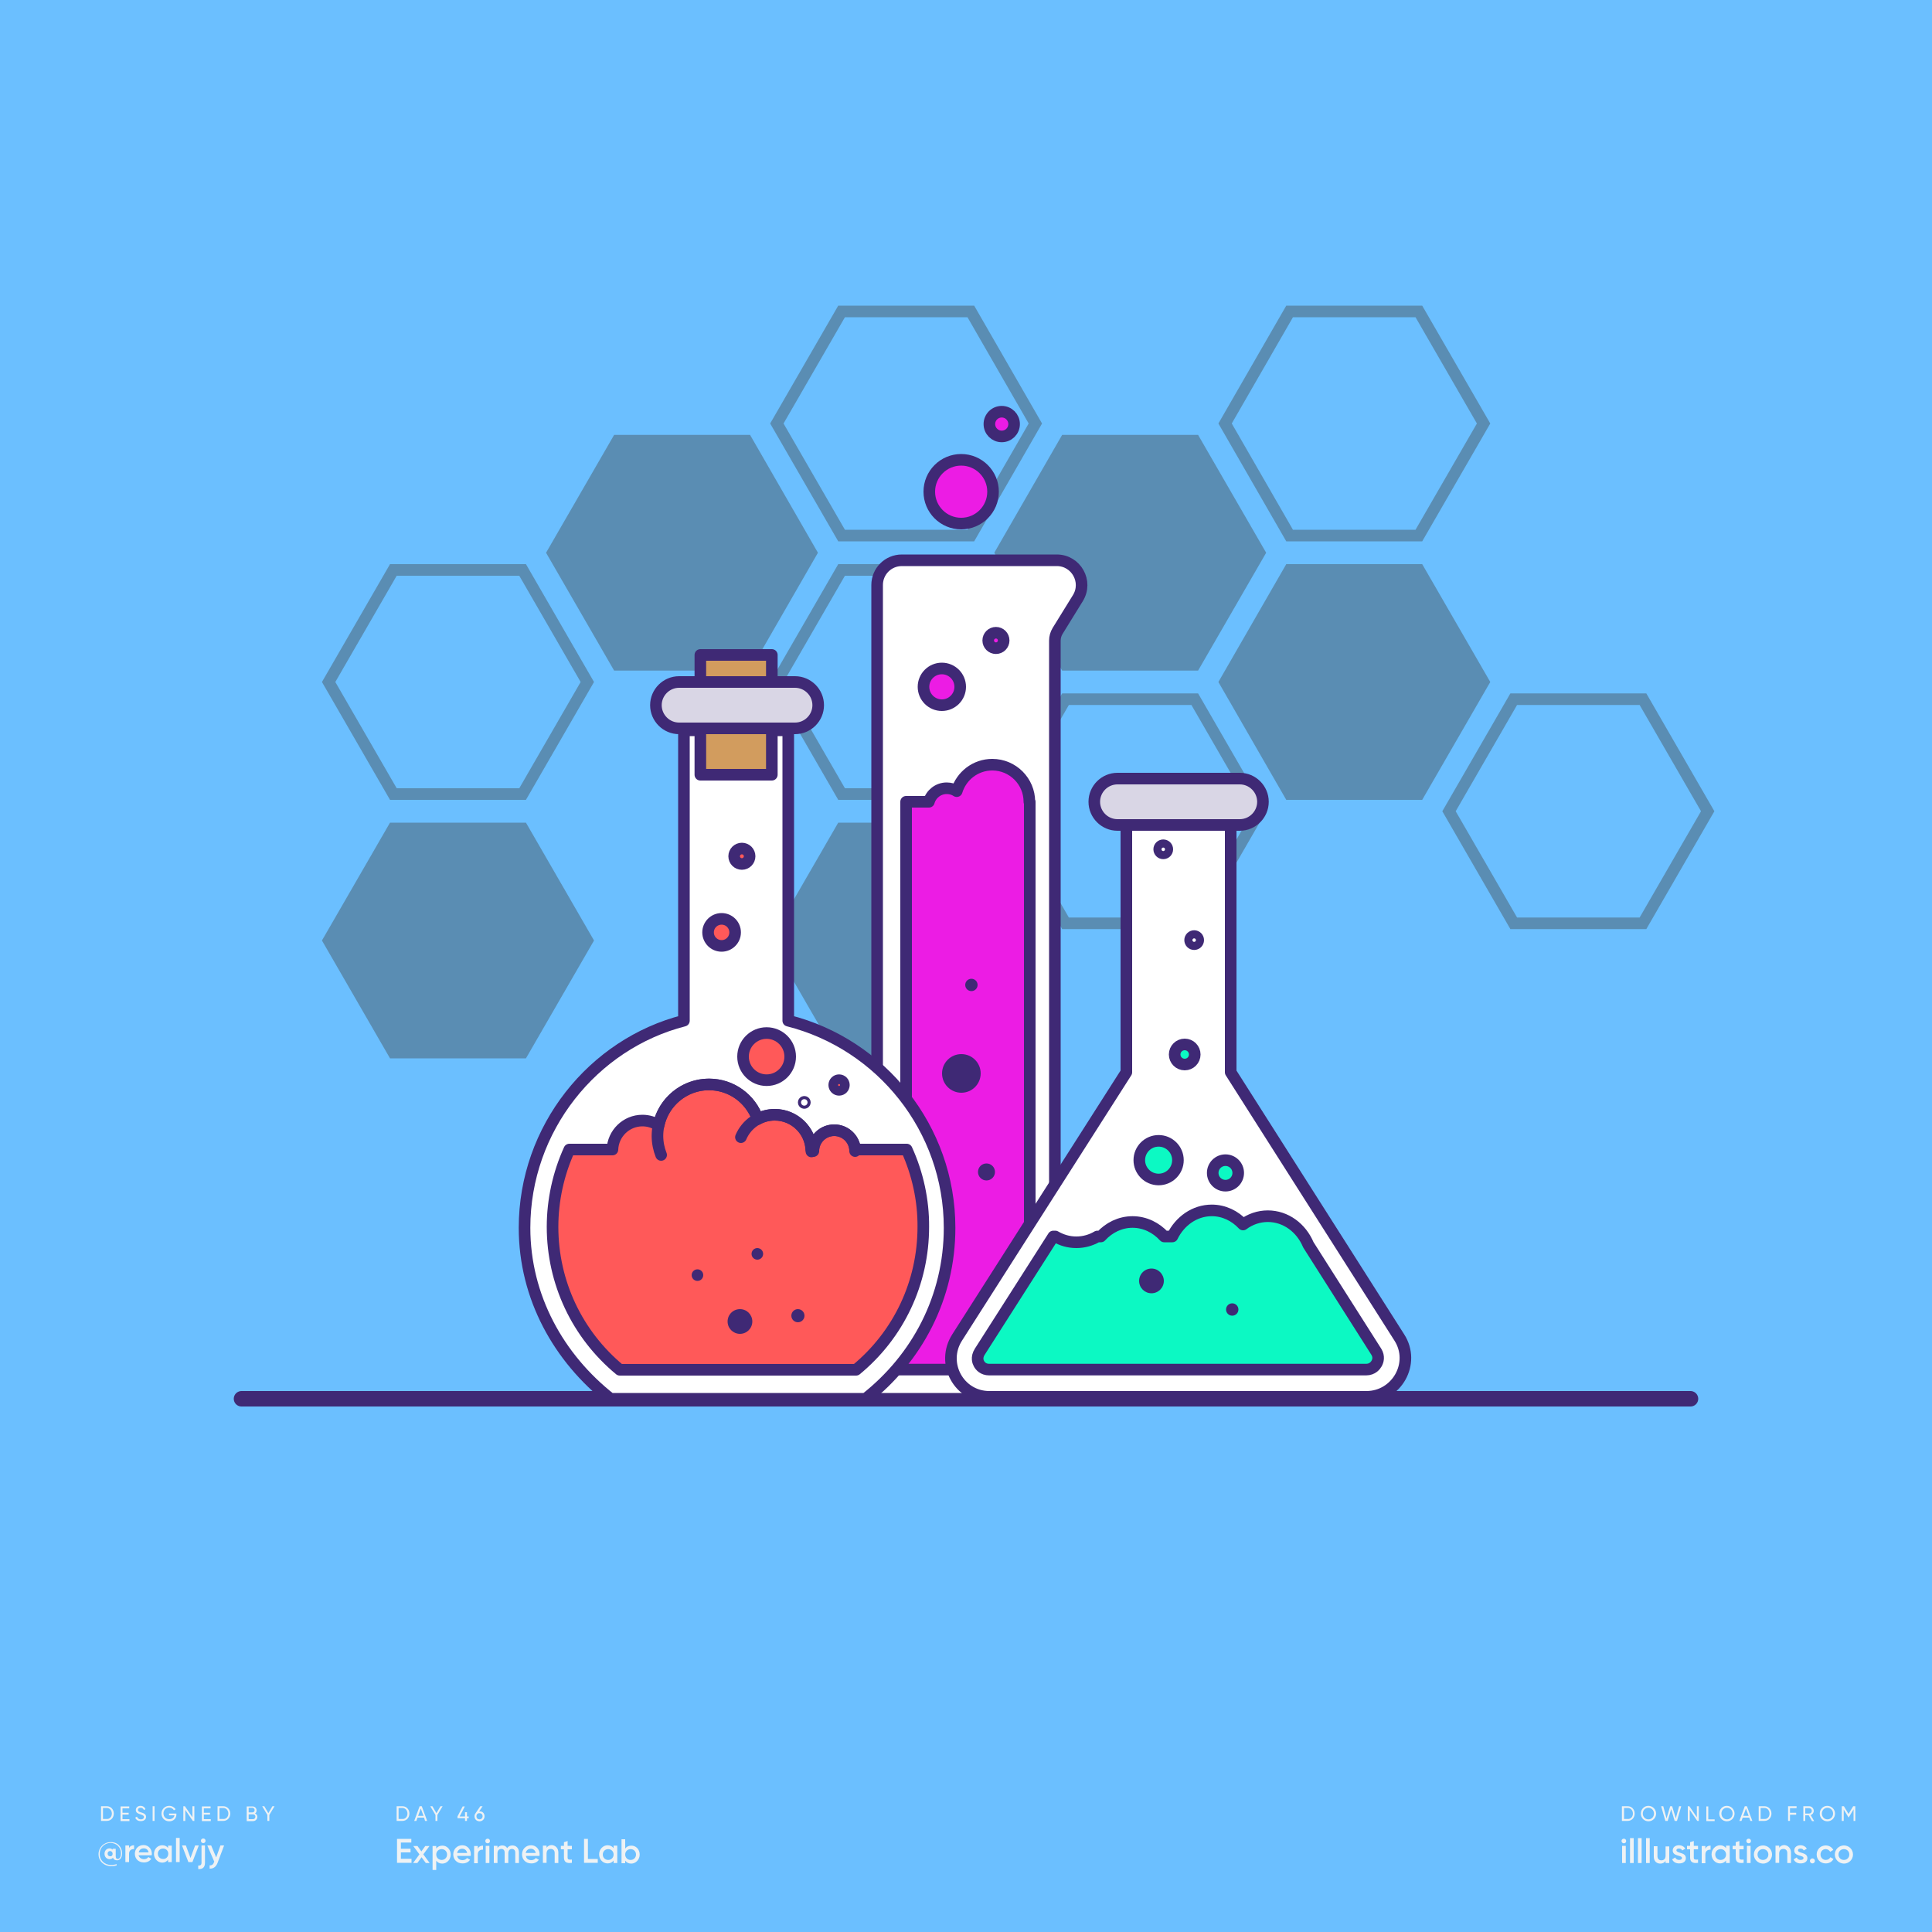
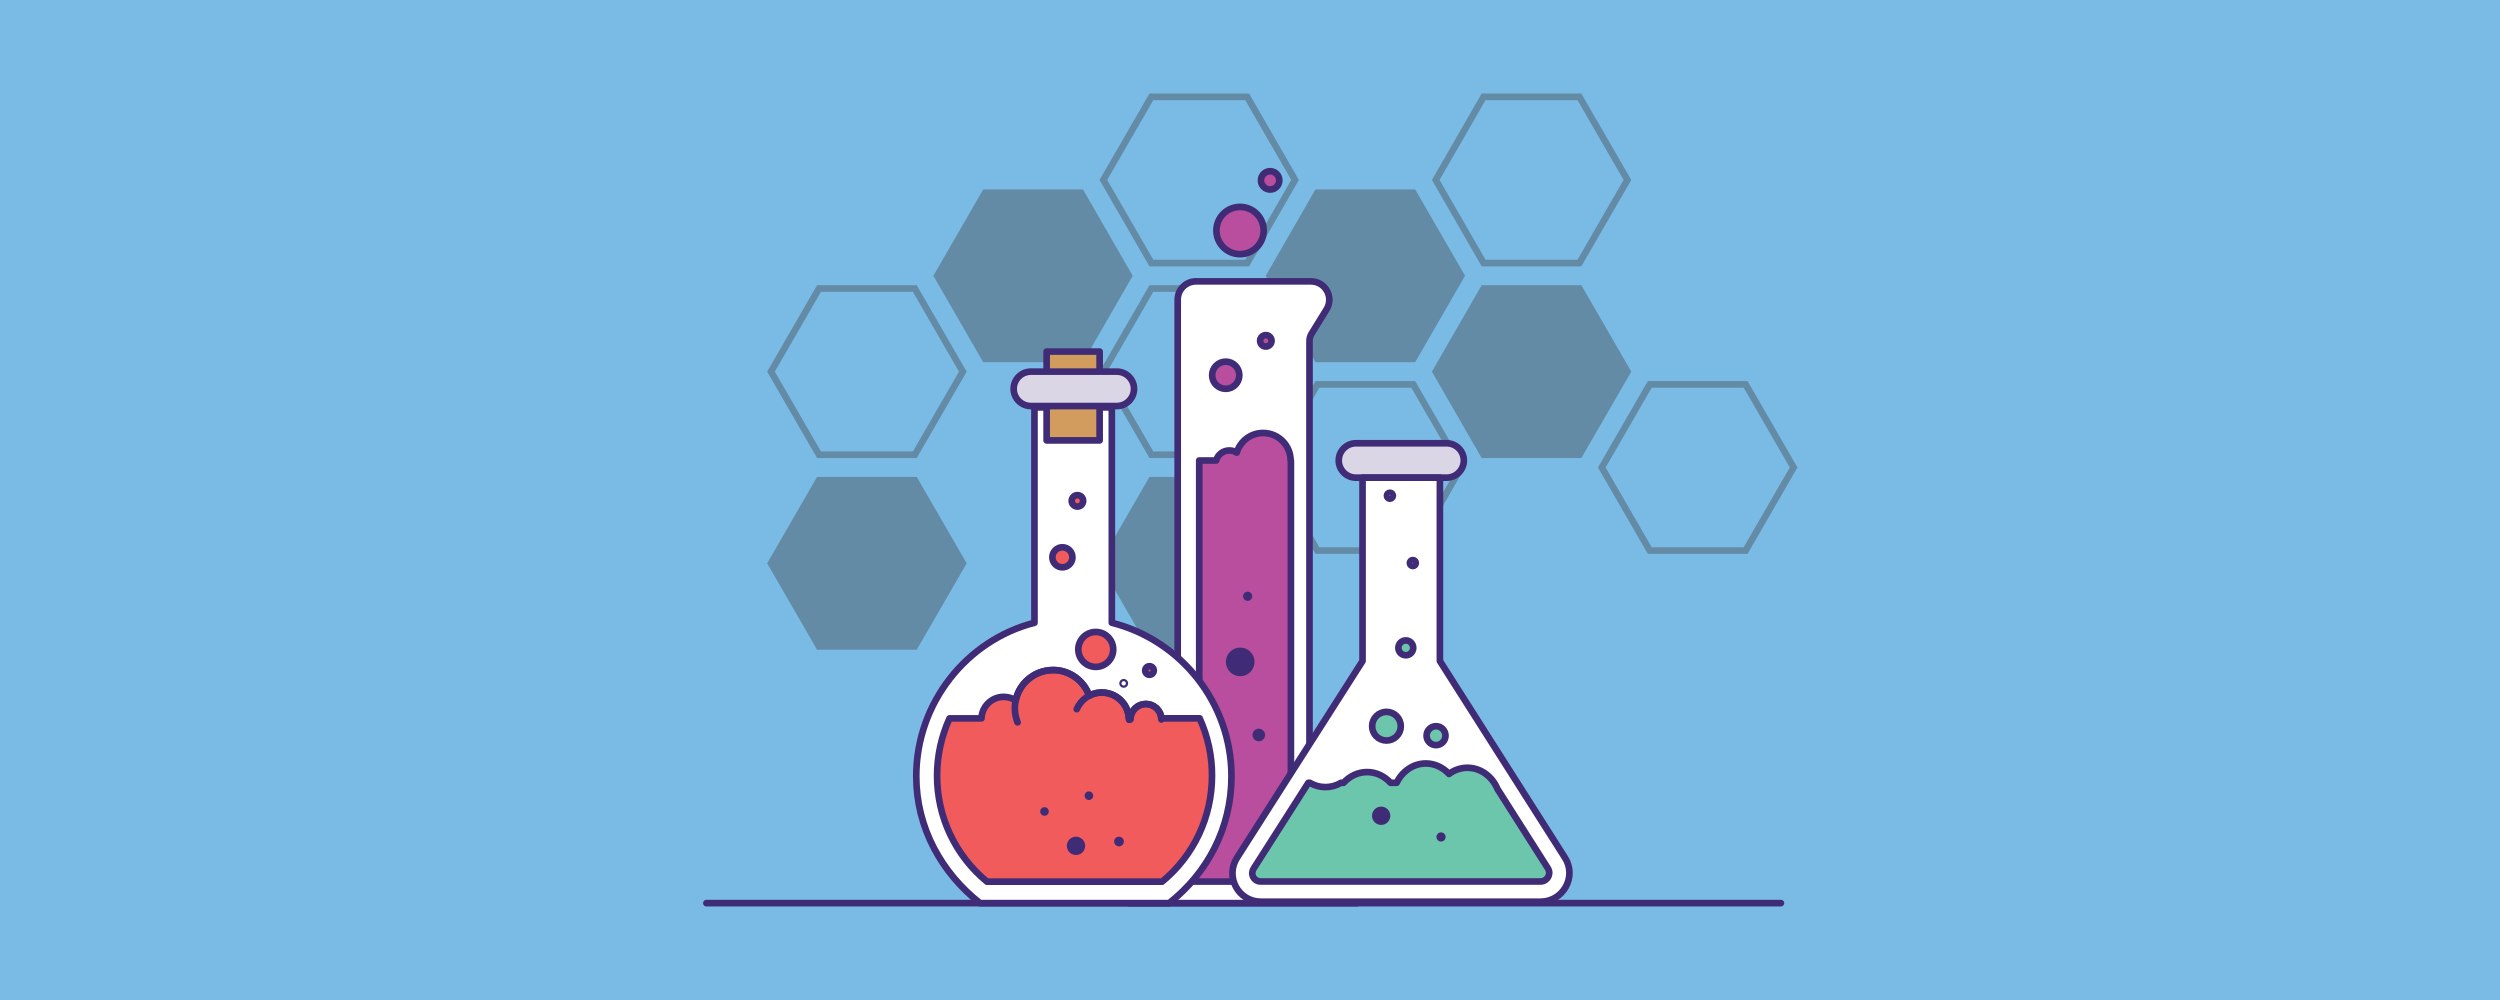
- <svg xmlns="http://www.w3.org/2000/svg" version="1.1" id="Layer_1" x="0px" y="0px" viewBox="0 0 1000 1000" style="enable-background:new 0 0 1000 1000;" xml:space="preserve">
+ <svg xmlns="http://www.w3.org/2000/svg" version="1.1" id="Layer_1" x="0px" y="0px" viewBox="0 0 7500 3000" style="enable-background:new 0 0 7500 3000;" xml:space="preserve">
  <style type="text/css">
- 	.st0{fill:#6BBFFF;}
+ 	.st0{fill:#7ABBE6;}
	.st1{opacity:0.4;}
- 	.st2{fill:none;stroke:#424242;stroke-width:6;stroke-miterlimit:10;}
- 	.st3{fill:#424242;stroke:#424242;stroke-width:6;stroke-miterlimit:10;}
- 	.st4{fill:none;stroke:#3F2975;stroke-width:8;stroke-linecap:round;stroke-linejoin:round;stroke-miterlimit:10;}
+ 	.st2{fill:none;stroke:#434343;stroke-width:20;stroke-miterlimit:10;}
+ 	.st3{fill:#434343;stroke:#434343;stroke-width:20;stroke-miterlimit:10;}
+ 	.st4{fill:none;stroke:#402C76;stroke-width:20;stroke-linecap:round;stroke-linejoin:round;stroke-miterlimit:10;}
	.st5{fill:#FFFFFF;}
- 	.st6{fill:none;stroke:#3F2975;stroke-width:6;stroke-linecap:round;stroke-linejoin:round;stroke-miterlimit:10;}
- 	.st7{fill:#EC1CE4;}
- 	.st8{fill:#3F2975;}
- 	.st9{fill:#FF5959;}
- 	.st10{fill:#D29C5E;}
- 	.st11{fill:#D9D6E5;}
- 	.st12{fill:none;stroke:#3F2975;stroke-width:5;stroke-linecap:round;stroke-linejoin:round;stroke-miterlimit:10;}
- 	.st13{fill:#0CF9C3;}
- 	.st14{fill:#EEF2F4;}
+ 	.st6{fill:#B84E9D;}
+ 	.st7{fill:#B94F9D;}
+ 	.st8{fill:#B84E9D;stroke:#402C76;stroke-width:20;stroke-linecap:round;stroke-linejoin:round;stroke-miterlimit:10;}
+ 	.st9{fill:#402C76;}
+ 	.st10{fill:#F15B5C;}
+ 	.st11{fill:#D19C5E;}
+ 	.st12{fill:#DAD6E5;}
+ 	.st13{fill:#6CC6AC;}
+ 	.st14{fill:#6DC6AC;}
+ 	.st15{fill:#6CC6AC;stroke:#402C76;stroke-width:20;stroke-linecap:round;stroke-linejoin:round;stroke-miterlimit:10;}
</style>
-   <rect id="XMLID_7_" class="st0" width="1000" height="1000" />
+   <rect id="XMLID_7_" class="st0" width="7500" height="3000" />
  <g id="XMLID_51_" class="st1">
    <g id="XMLID_240_">
      <g id="XMLID_242_">
        <g id="XMLID_251_">
-           <polygon id="XMLID_252_" class="st2" points="783.5,477.9 750,419.9 783.5,361.9 850.4,361.9 883.9,419.9 850.4,477.9     " />
+           <polygon id="XMLID_252_" class="st2" points="4949.3,1651.7 4805.4,1402.4 4949.3,1153.2 5236.9,1153.2 5380.8,1402.4       5236.9,1651.7     " />
        </g>
      </g>
    </g>
    <g id="XMLID_204_">
      <g id="XMLID_223_">
        <g id="XMLID_230_">
-           <polygon id="XMLID_231_" class="st3" points="667.5,411 634.1,353 667.5,295 734.4,295 767.9,353 734.4,411     " />
+           <polygon id="XMLID_231_" class="st3" points="4450.8,1364.2 4307.2,1114.9 4450.8,865.6 4738.3,865.6 4882.3,1114.9       4738.3,1364.2     " />
        </g>
        <g id="XMLID_228_">
-           <polygon id="XMLID_229_" class="st2" points="667.5,277.2 634.1,219.2 667.5,161.2 734.4,161.2 767.9,219.2 734.4,277.2     " />
+           <polygon id="XMLID_229_" class="st2" points="4450.8,789.1 4307.2,539.8 4450.8,290.6 4738.3,290.6 4882.3,539.8 4738.3,789.1           " />
        </g>
      </g>
      <g id="XMLID_206_">
        <g id="XMLID_215_">
-           <polygon id="XMLID_216_" class="st2" points="551.5,477.9 518.1,419.9 551.5,361.9 618.4,361.9 651.9,419.9 618.4,477.9     " />
+           <polygon id="XMLID_216_" class="st2" points="3952.2,1651.7 3808.7,1402.4 3952.2,1153.2 4239.7,1153.2 4383.7,1402.4       4239.7,1651.7     " />
        </g>
        <g id="XMLID_213_">
-           <polygon id="XMLID_214_" class="st3" points="551.5,344.1 518.1,286.1 551.5,228.1 618.4,228.1 651.9,286.1 618.4,344.1     " />
+           <polygon id="XMLID_214_" class="st3" points="3952.2,1076.7 3808.7,827.4 3952.2,578.1 4239.7,578.1 4383.7,827.4       4239.7,1076.7     " />
        </g>
      </g>
    </g>
    <g id="XMLID_168_">
      <g id="XMLID_187_">
        <g id="XMLID_196_">
-           <polygon id="XMLID_197_" class="st3" points="435.6,544.8 402.1,486.8 435.6,428.8 502.5,428.8 535.9,486.8 502.5,544.8     " />
+           <polygon id="XMLID_197_" class="st3" points="3454.1,1939.2 3310.1,1690 3454.1,1440.7 3741.6,1440.7 3885.2,1690       3741.6,1939.2     " />
        </g>
        <g id="XMLID_194_">
-           <polygon id="XMLID_195_" class="st2" points="435.6,411 402.1,353 435.6,295 502.5,295 535.9,353 502.5,411     " />
+           <polygon id="XMLID_195_" class="st2" points="3454.1,1364.2 3310.1,1114.9 3454.1,865.6 3741.6,865.6 3885.2,1114.9       3741.6,1364.2     " />
        </g>
        <g id="XMLID_192_">
-           <polygon id="XMLID_193_" class="st2" points="435.6,277.2 402.1,219.2 435.6,161.2 502.5,161.2 535.9,219.2 502.5,277.2     " />
+           <polygon id="XMLID_193_" class="st2" points="3454.1,789.1 3310.1,539.8 3454.1,290.6 3741.6,290.6 3885.2,539.8 3741.6,789.1           " />
        </g>
      </g>
      <g id="XMLID_170_">
        <g id="XMLID_177_">
-           <polygon id="XMLID_178_" class="st3" points="319.6,344.1 286.1,286.1 319.6,228.1 386.5,228.1 419.9,286.1 386.5,344.1     " />
+           <polygon id="XMLID_178_" class="st3" points="2955.5,1076.7 2811.6,827.4 2955.5,578.1 3243.1,578.1 3386.6,827.4       3243.1,1076.7     " />
        </g>
      </g>
    </g>
    <g id="XMLID_73_">
      <g id="XMLID_151_">
        <g id="XMLID_160_">
-           <polygon id="XMLID_161_" class="st3" points="203.6,544.8 170.1,486.8 203.6,428.8 270.5,428.8 304,486.8 270.5,544.8     " />
+           <polygon id="XMLID_161_" class="st3" points="2457,1939.2 2313,1690 2457,1440.7 2744.5,1440.7 2888.5,1690 2744.5,1939.2           " />
        </g>
        <g id="XMLID_158_">
-           <polygon id="XMLID_159_" class="st2" points="203.6,411 170.1,353 203.6,295 270.5,295 304,353 270.5,411     " />
+           <polygon id="XMLID_159_" class="st2" points="2457,1364.2 2313,1114.9 2457,865.6 2744.5,865.6 2888.5,1114.9 2744.5,1364.2           " />
        </g>
      </g>
    </g>
  </g>
-   <line id="XMLID_23_" class="st4" x1="125" y1="724" x2="875" y2="724" />
+   <line id="XMLID_23_" class="st4" x1="2119.2" y1="2709.4" x2="5342.6" y2="2709.4" />
  <g>
-     <path id="XMLID_5_" class="st5" d="M571.4,707c-6.4-6.9-14.4-12.9-24.4-17.4V328.9l11.5-19.9c5.1-8.9-1.3-19.9-11.5-19.9l0,0h-7   h-71.7c-7.3,0-13.3,5.9-13.3,13.3v387.3c-10,4.5-18.6,10.5-25,17.4h-0.3c-4.8,0-8.6,3.9-8.6,8.6v7.4h159v-7.4   C580,710.9,576.1,707,571.4,707z" />
-     <path id="XMLID_33_" class="st6" d="M570.4,707c-6.4-6.9-14.4-12.9-24.4-17.4v-358c0-1.8,0.5-3.5,1.4-5l10.5-17   C563.2,301,557,290,547,290l0,0h-7h-73.2c-7.1,0-12.8,5.7-12.8,12.8v386.8c-10,4.5-17.6,11.4-24,18.4h-0.3c-5.3,0-9.6,4.3-9.6,9.6   v6.4h159v-8.4C579,710.9,575.1,707,570.4,707z" />
-     <path id="XMLID_26_" class="st7" d="M541.2,702.4l-8.2-3.7V415h-0.2c0-10.6-8.6-19.2-19.2-19.2c-8.7,0-16,5.8-18.4,13.7   c-1.5-1-3.3-1.5-5.2-1.5c-4.4,0-8.1,3-9.2,7H469v283.6l-8.2,3.7c-4.3,1.9-8.2,4.2-11.8,6.6h103.7   C549.2,706.5,545.4,704.3,541.2,702.4z" />
-     <path id="XMLID_94_" class="st6" d="M541.2,702.4l-8.2-3.7V415h-0.2c0-10.6-8.6-19.2-19.2-19.2c-8.7,0-16,5.8-18.4,13.7   c-1.5-1-3.3-1.5-5.2-1.5c-4.4,0-8.1,3-9.2,7H469v283.6l-8.2,3.7c-4.3,1.9-8.2,4.2-11.8,6.6h103.7   C549.2,706.5,545.4,704.3,541.2,702.4z" />
-     <circle id="XMLID_24_" class="st7" cx="487.5" cy="355.5" r="9.5" />
-     <circle id="XMLID_50_" class="st6" cx="487.5" cy="355.5" r="9.5" />
-     <circle id="XMLID_4_" class="st7" cx="497.5" cy="254.5" r="16.5" />
-     <circle id="XMLID_3_" class="st6" cx="497.5" cy="254.5" r="16.5" />
-     <circle id="XMLID_14_" class="st7" cx="518.5" cy="219.5" r="6.4" />
-     <circle id="XMLID_8_" class="st6" cx="518.5" cy="219.5" r="6.4" />
-     <circle id="XMLID_28_" class="st7" cx="515.5" cy="331.5" r="4" />
-     <circle id="XMLID_83_" class="st6" cx="515.5" cy="331.5" r="4" />
-     <circle id="XMLID_74_" class="st8" cx="502.8" cy="509.8" r="3.2" />
-     <circle id="XMLID_76_" class="st8" cx="497.6" cy="555.6" r="10" />
-     <circle id="XMLID_78_" class="st8" cx="510.6" cy="606.6" r="4.4" />
+     <path id="XMLID_5_" class="st5" d="M4037.7,2636.4c-27.5-29.7-61.9-55.4-104.9-74.8V1011.3l49.4-85.5c21.9-38.3-5.6-85.5-49.4-85.5   l0,0h-30.1h-308.2c-31.4,0-57.2,25.4-57.2,57.2V2562c-43,19.3-79.9,45.1-107.4,74.8h-1.3c-20.6,0-37,16.8-37,37v31.8h683.4v-31.8   C4074.7,2653.1,4057.9,2636.4,4037.7,2636.4z" />
+     <path id="XMLID_33_" class="st4" d="M4033.4,2636.4c-27.5-29.7-61.9-55.4-104.9-74.8V1022.9c0-7.7,2.1-15,6-21.5l45.1-73.1   c22.8-37-3.9-84.2-46.8-84.2l0,0h-30.1h-314.6c-30.5,0-55,24.5-55,55v1662.4c-43,19.3-75.6,49-103.1,79.1h-1.3   c-22.8,0-41.3,18.5-41.3,41.3v27.5h683.4v-36.1C4070.4,2653.1,4053.6,2636.4,4033.4,2636.4z" />
+     <path id="XMLID_26_" class="st6" d="M3907.9,2616.6l-35.2-15.9V1381.4h-0.9c0-45.6-37-82.5-82.5-82.5c-37.4,0-68.8,24.9-79.1,58.9   c-6.4-4.3-14.2-6.4-22.3-6.4c-18.9,0-34.8,12.9-39.5,30.1h-50.7v1218.9l-35.2,15.9c-18.5,8.2-35.2,18.1-50.7,28.4h445.7   C3942.3,2634.2,3926,2624.8,3907.9,2616.6z" />
+     <path id="XMLID_94_" class="st4" d="M3907.9,2616.6l-35.2-15.9V1381.4h-0.9c0-45.6-37-82.5-82.5-82.5c-37.4,0-68.8,24.9-79.1,58.9   c-6.4-4.3-14.2-6.4-22.3-6.4c-18.9,0-34.8,12.9-39.5,30.1h-50.7v1218.9l-35.2,15.9c-18.5,8.2-35.2,18.1-50.7,28.4h445.7   C3942.3,2634.2,3926,2624.8,3907.9,2616.6z" />
+     <circle id="XMLID_24_" class="st6" cx="3677.2" cy="1125.7" r="40.8" />
+     <circle id="XMLID_50_" class="st4" cx="3677.2" cy="1125.7" r="40.8" />
+     <circle id="XMLID_4_" class="st6" cx="3720.1" cy="691.6" r="70.9" />
+     <circle id="XMLID_3_" class="st4" cx="3720.1" cy="691.6" r="70.9" />
+     <circle id="XMLID_14_" class="st6" cx="3810.4" cy="541.1" r="27.5" />
+     <circle id="XMLID_8_" class="st4" cx="3810.4" cy="541.1" r="27.5" />
+     <circle id="XMLID_28_" class="st7" cx="3797.5" cy="1022.5" r="17.2" />
+     <circle id="XMLID_83_" class="st8" cx="3797.5" cy="1022.5" r="17.2" />
+     <circle id="XMLID_74_" class="st9" cx="3742.9" cy="1788.8" r="13.8" />
+     <circle id="XMLID_76_" class="st9" cx="3720.6" cy="1985.7" r="43" />
+     <circle id="XMLID_78_" class="st9" cx="3776.4" cy="2204.9" r="18.9" />
  </g>
  <g>
-     <path id="XMLID_13_" class="st5" d="M408,528.3V378h-54v150.3c-47,12-82.5,55.7-82.5,107.2c0,36,17.8,67.5,44.5,88.5h132   c26.7-21,43.5-52.5,43.5-88.5C491.5,584.1,456,540.4,408,528.3z" />
-     <path id="XMLID_10_" class="st6" d="M408,528.3V378h-54v150.3c-47,12-82.5,55.7-82.5,107.2c0,36,17.8,67.5,44.5,88.5h132   c26.7-21,43.5-52.5,43.5-88.5C491.5,584.1,456,540.4,408,528.3z" />
-     <path id="XMLID_9_" class="st9" d="M469.3,595h-26.7c-0.4-5.6-5.1-10-10.8-10s-10.4,4.4-10.8,10h-1.1c-0.5-10-8.8-18-18.9-18   c-3.2,0-6.2,0.8-8.8,2.2c-3.6-10.4-13.5-17.9-25.2-17.9c-12.8,0-23.6,9.1-26.1,21.2c-2.4-1.6-5.3-2.5-8.4-2.5   c-8.4,0-15.2,6.7-15.5,15h-22.3c-5.7,12.5-8.7,26.3-8.7,40c0,28.8,12.7,55.7,34.8,74h122.3c22.2-18.3,34.8-45.2,34.8-74   C478,621.3,475,607.5,469.3,595z" />
-     <path id="XMLID_40_" class="st6" d="M469.3,595h-26.7c-0.4-5.6-5.1-10-10.8-10s-10.4,4.4-10.8,10h-1.1c-0.5-10-8.8-18-18.9-18   c-3.2,0-6.2,0.8-8.8,2.2c-3.6-10.4-13.5-17.9-25.2-17.9c-12.8,0-23.6,9.1-26.1,21.2c-2.4-1.6-5.3-2.5-8.4-2.5   c-8.4,0-15.2,6.7-15.5,15h-22.3c-5.7,12.5-8.7,26.3-8.7,40c0,28.8,12.7,55.7,34.8,74h122.3c22.2-18.3,34.8-45.2,34.8-74   C478,621.3,475,607.5,469.3,595z" />
-     <path id="XMLID_91_" class="st6" d="M342.2,597.8c-1.2-3-1.9-6.4-1.9-9.8c0-14.7,11.9-26.7,26.7-26.7c11.6,0,21.5,7.5,25.2,17.9" />
-     <path id="XMLID_29_" class="st6" d="M413.3,610.5" />
-     <path id="XMLID_38_" class="st6" d="M383.5,588.6c2.9-6.8,9.6-11.6,17.5-11.6c10.5,0,19,8.5,19,19" />
-     <path id="XMLID_39_" class="st6" d="M421,595.8c0-6,4.9-10.8,10.8-10.8c6,0,10.8,4.9,10.8,10.8" />
-     <rect id="XMLID_41_" x="362.5" y="339" class="st10" width="37" height="62" />
-     <rect id="XMLID_34_" x="362.5" y="339" class="st6" width="37" height="62" />
-     <path id="XMLID_30_" class="st11" d="M411.5,377h-60c-6.6,0-12-5.4-12-12l0,0c0-6.6,5.4-12,12-12h60c6.6,0,12,5.4,12,12l0,0   C423.5,371.6,418.1,377,411.5,377z" />
-     <path id="XMLID_6_" class="st6" d="M411.5,377h-60c-6.6,0-12-5.4-12-12l0,0c0-6.6,5.4-12,12-12h60c6.6,0,12,5.4,12,12l0,0   C423.5,371.6,418.1,377,411.5,377z" />
-     <circle id="XMLID_47_" class="st9" cx="396.8" cy="546.9" r="12.2" />
-     <circle id="XMLID_46_" class="st9" cx="384" cy="443.2" r="5.5" />
-     <circle id="XMLID_43_" class="st9" cx="373.5" cy="482.6" r="7" />
-     <circle id="XMLID_42_" class="st6" cx="396.8" cy="546.9" r="12.2" />
-     <circle id="XMLID_44_" class="st6" cx="384" cy="443.2" r="4" />
-     <circle id="XMLID_45_" class="st6" cx="373.5" cy="482.6" r="7" />
-     <circle id="XMLID_54_" class="st9" cx="434.3" cy="561.6" r="3" />
-     <circle id="XMLID_48_" class="st12" cx="434.3" cy="561.6" r="3" />
-     <circle id="XMLID_59_" class="st12" cx="416.3" cy="570.6" r="0.8" />
-     <circle id="XMLID_27_" class="st8" cx="361" cy="660" r="3" />
-     <circle id="XMLID_35_" class="st8" cx="383" cy="684" r="6.4" />
-     <circle id="XMLID_71_" class="st8" cx="392" cy="649" r="3" />
-     <circle id="XMLID_56_" class="st8" cx="413" cy="681" r="3.4" />
+     <path id="XMLID_13_" class="st5" d="M3335.5,1868.3v-646h-232.1v646c-202,51.6-354.6,239.4-354.6,460.7   c0,154.7,76.5,290.1,191.3,380.4h567.3c114.8-90.3,187-225.6,187-380.4C3694.3,2108.2,3541.8,1920.3,3335.5,1868.3z" />
+     <path id="XMLID_10_" class="st4" d="M3335.5,1868.3v-646h-232.1v646c-202,51.6-354.6,239.4-354.6,460.7   c0,154.7,76.5,290.1,191.3,380.4h567.3c114.8-90.3,187-225.6,187-380.4C3694.3,2108.2,3541.8,1920.3,3335.5,1868.3z" />
+     <path id="XMLID_9_" class="st10" d="M3598.9,2155h-114.8c-1.7-24.1-21.9-43-46.4-43c-24.5,0-44.7,18.9-46.4,43h-4.7   c-2.1-43-37.8-77.4-81.2-77.4c-13.8,0-26.6,3.4-37.8,9.5c-15.5-44.7-58-76.9-108.3-76.9c-55,0-101.4,39.1-112.2,91.1   c-10.3-6.9-22.8-10.7-36.1-10.7c-36.1,0-65.3,28.8-66.6,64.5h-95.8c-24.5,53.7-37.4,113-37.4,171.9c0,123.8,54.6,239.4,149.6,318   h525.6c95.4-78.7,149.6-194.3,149.6-318C3636.3,2268,3623.4,2208.7,3598.9,2155z" />
+     <path id="XMLID_40_" class="st4" d="M3598.9,2155h-114.8c-1.7-24.1-21.9-43-46.4-43c-24.5,0-44.7,18.9-46.4,43h-4.7   c-2.1-43-37.8-77.4-81.2-77.4c-13.8,0-26.6,3.4-37.8,9.5c-15.5-44.7-58-76.9-108.3-76.9c-55,0-101.4,39.1-112.2,91.1   c-10.3-6.9-22.8-10.7-36.1-10.7c-36.1,0-65.3,28.8-66.6,64.5h-95.8c-24.5,53.7-37.4,113-37.4,171.9c0,123.8,54.6,239.4,149.6,318   h525.6c95.4-78.7,149.6-194.3,149.6-318C3636.3,2268,3623.4,2208.7,3598.9,2155z" />
+     <path id="XMLID_91_" class="st4" d="M3052.7,2167c-5.2-12.9-8.2-27.5-8.2-42.1c0-63.2,51.1-114.8,114.8-114.8   c49.9,0,92.4,32.2,108.3,76.9" />
+     <path id="XMLID_29_" class="st4" d="M3358.2,2221.6" />
+     <path id="XMLID_38_" class="st4" d="M3230.2,2127.5c12.5-29.2,41.3-49.9,75.2-49.9c45.1,0,81.7,36.5,81.7,81.7" />
+     <path id="XMLID_39_" class="st4" d="M3391.3,2158.4c0-25.8,21.1-46.4,46.4-46.4c25.8,0,46.4,21.1,46.4,46.4" />
+     <rect id="XMLID_41_" x="3139.9" y="1054.7" class="st11" width="159" height="266.5" />
+     <rect id="XMLID_34_" x="3139.9" y="1054.7" class="st4" width="159" height="266.5" />
+     <path id="XMLID_30_" class="st12" d="M3350.5,1218.1h-257.9c-28.4,0-51.6-23.2-51.6-51.6l0,0c0-28.4,23.2-51.6,51.6-51.6h257.9   c28.4,0,51.6,23.2,51.6,51.6l0,0C3402.1,1194.8,3378.9,1218.1,3350.5,1218.1z" />
+     <path id="XMLID_6_" class="st4" d="M3350.5,1218.1h-257.9c-28.4,0-51.6-23.2-51.6-51.6l0,0c0-28.4,23.2-51.6,51.6-51.6h257.9   c28.4,0,51.6,23.2,51.6,51.6l0,0C3402.1,1194.8,3378.9,1218.1,3350.5,1218.1z" />
+     <circle id="XMLID_47_" class="st10" cx="3287.3" cy="1948.3" r="52.4" />
+     <circle id="XMLID_46_" class="st10" cx="3232.3" cy="1502.6" r="23.6" />
+     <circle id="XMLID_43_" class="st10" cx="3187.2" cy="1671.9" r="30.1" />
+     <circle id="XMLID_42_" class="st4" cx="3287.3" cy="1948.3" r="52.4" />
+     <circle id="XMLID_44_" class="st4" cx="3232.3" cy="1502.6" r="17.2" />
+     <circle id="XMLID_45_" class="st4" cx="3187.2" cy="1671.9" r="30.1" />
+     <circle id="XMLID_54_" class="st10" cx="3448.5" cy="2011.5" r="12.9" />
+     <circle id="XMLID_48_" class="st4" cx="3448.5" cy="2011.5" r="12.9" />
+     <circle id="XMLID_59_" class="st4" cx="3371.1" cy="2050.1" r="3.4" />
+     <circle id="XMLID_27_" class="st9" cx="3133.5" cy="2434.4" r="12.9" />
+     <circle id="XMLID_35_" class="st9" cx="3228" cy="2537.5" r="27.5" />
+     <circle id="XMLID_71_" class="st9" cx="3266.7" cy="2387.1" r="12.9" />
+     <circle id="XMLID_56_" class="st9" cx="3357" cy="2524.6" r="14.6" />
  </g>
  <g>
-     <path id="XMLID_31_" class="st11" d="M641.7,427h-63.3c-6.6,0-12-5.4-12-12l0,0c0-6.6,5.4-12,12-12h63.3c6.6,0,12,5.4,12,12l0,0   C653.7,421.6,648.3,427,641.7,427z" />
-     <path id="XMLID_11_" class="st6" d="M641.7,427h-63.3c-6.6,0-12-5.4-12-12l0,0c0-6.6,5.4-12,12-12h63.3c6.6,0,12,5.4,12,12l0,0   C653.7,421.6,648.3,427,641.7,427z" />
-     <path id="XMLID_12_" class="st5" d="M637,555V427h-54v128l-87.6,137.3c-8.5,13.3,0.9,30.7,16.7,30.7h195.1   c15.8,0,25.6-17.4,17.1-30.7L637,555z" />
-     <path id="XMLID_22_" class="st6" d="M637,555V427h-54v128l-87.6,137.3c-8.5,13.3,0.9,30.7,16.7,30.7h195.1   c15.8,0,25.6-17.4,17.1-30.7L637,555z" />
-     <path id="XMLID_25_" class="st13" d="M712.4,699.7l-35.2-55.4c-3.7-8.8-11.7-14.8-21-14.8c-4.7,0-9.2,1.6-12.8,4.3   c-4.2-4.5-9.9-7.3-16.2-7.3c-8.8,0-16.5,5.5-20.4,13.5h-4.2c-4.2-4.6-10-7.5-16.4-7.5s-12.2,2.9-16.4,7.5h-1.8   c-3.2,1.9-6.9,3-10.9,3s-7.6-1.1-10.9-3h-1l-38.1,59.7c-1.9,3-0.8,5.4-0.4,6.1c0.6,1.2,2.2,3.1,5.3,3.1h195.1   c3.3,0,4.9-2.2,5.4-3.1C713.3,704.4,713.9,702.2,712.4,699.7z" />
-     <path id="XMLID_36_" class="st6" d="M712.4,699.7l-35.2-55.4c-3.7-8.8-11.7-14.8-21-14.8c-4.7,0-9.2,1.6-12.8,4.3   c-4.2-4.5-9.9-7.3-16.2-7.3c-8.8,0-16.5,5.5-20.4,13.5h-4.2c-4.2-4.6-10-7.5-16.4-7.5s-12.2,2.9-16.4,7.5h-1.8   c-3.2,1.9-6.9,3-10.9,3s-7.6-1.1-10.9-3h-1l-38.1,59.7c-1.9,3-0.8,5.4-0.4,6.1c0.6,1.2,2.2,3.1,5.3,3.1h195.1   c3.3,0,4.9-2.2,5.4-3.1C713.3,704.4,713.9,702.2,712.4,699.7z" />
-     <circle id="XMLID_62_" class="st13" cx="599.7" cy="600.5" r="10" />
-     <circle id="XMLID_61_" class="st6" cx="599.7" cy="600.5" r="10" />
-     <circle id="XMLID_64_" class="st13" cx="634.3" cy="607.1" r="6.6" />
-     <circle id="XMLID_63_" class="st6" cx="634.3" cy="607.1" r="6.6" />
-     <circle id="XMLID_88_" class="st13" cx="613.2" cy="545.8" r="5.2" />
-     <circle id="XMLID_65_" class="st6" cx="613.2" cy="545.8" r="5.2" />
-     <circle id="XMLID_89_" class="st8" cx="596" cy="663" r="6.4" />
-     <circle id="XMLID_90_" class="st8" cx="637.8" cy="677.8" r="3.2" />
-     <circle id="XMLID_37_" class="st6" cx="618.1" cy="486.6" r="2.1" />
-     <circle id="XMLID_2_" class="st6" cx="602.1" cy="439.6" r="2.1" />
-   </g>
-   <g>
-     <g>
-       <g>
-         <path class="st14" d="M63.2,959.2c0,2.5-1.2,3.7-2.6,3.7c-1.1,0-1.9-0.5-2.1-1.4c-0.4,0.5-1,0.8-1.8,0.8c-1.5,0-2.6-1.2-2.6-2.8     c0-1.6,1.1-2.8,2.6-2.8c0.7,0,1.2,0.3,1.6,0.7v-0.5h1.6v3.9c0,0.8,0.3,1.4,1,1.4c0.9,0,1.7-0.9,1.7-3c0-3-2.3-5.3-5.4-5.3     c-3.1,0-5.6,2.4-5.6,5.7c0,3.3,2.5,5.7,5.9,5.7c1.1,0,2.1-0.2,2.9-0.4v0.6c-0.8,0.3-1.7,0.4-2.9,0.4c-3.7,0-6.5-2.6-6.5-6.2     c0-3.4,2.7-6.2,6.2-6.2C61.1,953.3,63.2,956.4,63.2,959.2z M58.3,959.5c0-0.8-0.6-1.4-1.3-1.4c-0.8,0-1.3,0.5-1.3,1.4     c0,0.8,0.6,1.3,1.3,1.3C57.8,960.9,58.3,960.3,58.3,959.5z" />
-       </g>
-       <g>
-         <path class="st14" d="M69.4,955.1v2c-1.2-0.1-2.6,0.5-2.6,2.4v4.3h-1.9v-8.6h1.9v1.4C67.3,955.5,68.3,955.1,69.4,955.1z" />
-       </g>
-       <g>
-         <path class="st14" d="M74.6,962.3c1,0,1.8-0.5,2.2-1.1l1.5,0.9c-0.8,1.2-2.1,1.9-3.8,1.9c-2.8,0-4.7-1.9-4.7-4.5     c0-2.5,1.8-4.5,4.5-4.5c2.6,0,4.3,2.1,4.3,4.5c0,0.3,0,0.5-0.1,0.8h-6.8C72.1,961.6,73.2,962.3,74.6,962.3z M76.9,958.8     c-0.3-1.5-1.3-2.1-2.5-2.1c-1.4,0-2.3,0.8-2.6,2.1H76.9z" />
-       </g>
-       <g>
-         <path class="st14" d="M88.9,955.2v8.6h-1.9v-1.2c-0.7,0.9-1.7,1.5-3,1.5c-2.3,0-4.3-2-4.3-4.5c0-2.6,1.9-4.5,4.3-4.5     c1.3,0,2.3,0.5,3,1.4v-1.2H88.9z M87.1,959.5c0-1.6-1.2-2.7-2.7-2.7c-1.5,0-2.7,1.1-2.7,2.7c0,1.6,1.2,2.7,2.7,2.7     C85.9,962.3,87.1,961.1,87.1,959.5z" />
-       </g>
-       <g>
-         <path class="st14" d="M91.1,951.3H93v12.5h-1.9V951.3z" />
-       </g>
-       <g>
-         <path class="st14" d="M102.9,955.2l-3.3,8.6h-2.1l-3.3-8.6h2l2.4,6.5l2.4-6.5H102.9z" />
-       </g>
-       <g>
-         <path class="st14" d="M104.2,955.2h1.9v8.9c0,2.4-1.2,3.5-3.5,3.3v-1.8c1.1,0.1,1.7-0.3,1.7-1.5V955.2z M104,952.8     c0-0.7,0.5-1.2,1.2-1.2c0.7,0,1.2,0.5,1.2,1.2c0,0.6-0.5,1.2-1.2,1.2C104.5,954,104,953.4,104,952.8z" />
-       </g>
-       <g>
-         <path class="st14" d="M116,955.2l-3.3,8.8c-0.8,2.2-2.2,3.3-4.2,3.2v-1.7c1.2,0.1,1.9-0.5,2.3-1.7l0.1-0.2l-3.6-8.4h2l2.6,6.2     l2.2-6.2H116z" />
-       </g>
-     </g>
-     <g>
-       <path class="st14" d="M211.9,938.7c0,2.1-1.5,3.8-3.6,3.8h-3v-7.6h3C210.4,934.9,211.9,936.6,211.9,938.7z M210.9,938.7    c0-1.6-1.1-2.9-2.6-2.9h-2v5.7h2C209.8,941.6,210.9,940.3,210.9,938.7z" />
-       <path class="st14" d="M219.5,940.8h-3.4l-0.6,1.7h-1.1l2.8-7.6h1.1l2.8,7.6h-1.1L219.5,940.8z M219.2,939.9l-1.4-3.8l-1.4,3.8    H219.2z" />
-       <path class="st14" d="M226.4,939.4v3.1h-1v-3.1l-2.7-4.5h1.1l2.1,3.6l2.1-3.6h1.1L226.4,939.4z" />
-       <path class="st14" d="M242.6,941.1h-0.9v1.4h-1v-1.4h-3.9v-0.9l2.7-5.2h1.1l-2.7,5.2h2.8V938h1v2.2h0.9V941.1z" />
-       <path class="st14" d="M250.8,940.1c0,1.5-1.1,2.6-2.6,2.6c-1.5,0-2.6-1.1-2.6-2.6c0-0.6,0.2-1.1,0.5-1.5l2.5-3.7h1.2l-1.8,2.7    c0.1,0,0.2,0,0.4,0C249.7,937.5,250.8,938.6,250.8,940.1z M249.8,940.1c0-1-0.7-1.6-1.6-1.6c-1,0-1.6,0.6-1.6,1.6s0.7,1.6,1.6,1.6    C249.1,941.7,249.8,941,249.8,940.1z" />
-     </g>
-     <g>
-       <path class="st14" d="M58.9,938.7c0,2.1-1.5,3.8-3.6,3.8h-3v-7.6h3C57.4,934.9,58.9,936.6,58.9,938.7z M57.9,938.7    c0-1.6-1.1-2.9-2.6-2.9h-2v5.7h2C56.8,941.6,57.9,940.3,57.9,938.7z" />
-       <path class="st14" d="M67,941.6v1h-4.6v-7.6h4.5v1h-3.5v2.3h3.2v0.9h-3.2v2.4H67z" />
-       <path class="st14" d="M70,940.8l0.9-0.5c0.3,0.8,0.9,1.4,2,1.4c1.1,0,1.6-0.5,1.6-1.2c0-0.8-0.7-1-1.8-1.4    c-1.2-0.4-2.4-0.8-2.4-2.2c0-1.4,1.1-2.2,2.4-2.2c1.3,0,2.2,0.7,2.6,1.7l-0.8,0.5c-0.3-0.7-0.8-1.2-1.7-1.2    c-0.8,0-1.4,0.4-1.4,1.1c0,0.7,0.5,1,1.6,1.3c1.3,0.4,2.6,0.8,2.6,2.3c0,1.3-1.1,2.2-2.6,2.2C71.5,942.7,70.4,941.9,70,940.8z" />
-       <path class="st14" d="M80,934.9v7.6h-1v-7.6H80z" />
-       <path class="st14" d="M91.3,939.2c0,1.9-1.4,3.5-3.7,3.5c-2.4,0-4-1.8-4-4c0-2.2,1.7-4,4-4c1.4,0,2.7,0.8,3.3,1.8l-0.9,0.5    c-0.4-0.8-1.4-1.4-2.4-1.4c-1.8,0-3,1.3-3,3c0,1.7,1.2,3,3,3c1.6,0,2.5-0.9,2.7-2h-2.8v-0.9h3.8V939.2z" />
-       <path class="st14" d="M100.6,934.9v7.6h-0.8l-3.9-5.7v5.7h-1v-7.6h0.8l3.9,5.7v-5.7H100.6z" />
-       <path class="st14" d="M109.1,941.6v1h-4.6v-7.6h4.5v1h-3.5v2.3h3.2v0.9h-3.2v2.4H109.1z" />
-       <path class="st14" d="M119.2,938.7c0,2.1-1.5,3.8-3.6,3.8h-3v-7.6h3C117.6,934.9,119.2,936.6,119.2,938.7z M118.2,938.7    c0-1.6-1.1-2.9-2.6-2.9h-2v5.7h2C117.1,941.6,118.2,940.3,118.2,938.7z" />
-       <path class="st14" d="M133.2,940.4c0,1.2-1,2.2-2.2,2.2h-3.3v-7.6h3c1.2,0,2.1,0.9,2.1,2.1c0,0.7-0.3,1.2-0.8,1.6    C132.7,938.9,133.2,939.5,133.2,940.4z M128.7,935.8v2.3h2c0.6,0,1.1-0.5,1.1-1.2c0-0.6-0.5-1.2-1.1-1.2H128.7z M132.2,940.3    c0-0.7-0.5-1.2-1.2-1.2h-2.3v2.5h2.3C131.7,941.6,132.2,941,132.2,940.3z" />
-       <path class="st14" d="M139.4,939.4v3.1h-1v-3.1l-2.7-4.5h1.1l2.1,3.6l2.1-3.6h1.1L139.4,939.4z" />
-     </g>
-     <g>
-       <path class="st14" d="M213,962.3v1.9h-7.5v-12.4h7.4v1.9h-5.4v3.2h5v1.9h-5v3.3H213z" />
-       <path class="st14" d="M220.4,964.3l-2.2-3l-2.2,3h-2.2l3.3-4.5l-3.2-4.3h2.2l2,2.8l2-2.8h2.2l-3.2,4.3l3.3,4.5H220.4z" />
-       <path class="st14" d="M233.3,959.9c0,2.6-2,4.7-4.4,4.7c-1.4,0-2.4-0.6-3.1-1.5v4.8h-1.9v-12.4h1.9v1.3c0.7-0.9,1.7-1.5,3.1-1.5    C231.3,955.2,233.3,957.3,233.3,959.9z M231.4,959.9c0-1.6-1.2-2.8-2.8-2.8c-1.6,0-2.8,1.2-2.8,2.8c0,1.6,1.2,2.8,2.8,2.8    C230.2,962.7,231.4,961.5,231.4,959.9z" />
-       <path class="st14" d="M239.4,962.8c1.1,0,1.9-0.5,2.3-1.1l1.6,0.9c-0.8,1.2-2.1,1.9-3.9,1.9c-2.9,0-4.8-2-4.8-4.7    c0-2.6,1.9-4.7,4.7-4.7c2.6,0,4.4,2.1,4.4,4.7c0,0.3,0,0.5-0.1,0.8h-7C236.9,962.1,238,962.8,239.4,962.8z M241.8,959.1    c-0.3-1.5-1.4-2.2-2.5-2.2c-1.4,0-2.4,0.8-2.7,2.2H241.8z" />
-       <path class="st14" d="M250,955.3v2.1c-1.3-0.1-2.7,0.5-2.7,2.5v4.5h-1.9v-8.9h1.9v1.5C247.8,955.7,248.9,955.3,250,955.3z" />
-       <path class="st14" d="M251.2,952.9c0-0.7,0.5-1.2,1.2-1.2c0.7,0,1.2,0.5,1.2,1.2c0,0.7-0.5,1.2-1.2,1.2    C251.7,954.1,251.2,953.6,251.2,952.9z M251.4,955.4h1.9v8.9h-1.9V955.4z" />
-       <path class="st14" d="M268.6,958.8v5.5h-1.9v-5.4c0-1.2-0.7-1.9-1.7-1.9c-1.1,0-1.9,0.7-1.9,2.3v5h-1.9v-5.4    c0-1.2-0.6-1.9-1.7-1.9c-1.1,0-2,0.7-2,2.3v5h-1.9v-8.9h1.9v1.1c0.6-0.9,1.4-1.3,2.5-1.3c1.2,0,2,0.5,2.5,1.4    c0.6-0.9,1.5-1.4,2.7-1.4C267.2,955.2,268.6,956.6,268.6,958.8z" />
-       <path class="st14" d="M275,962.8c1.1,0,1.9-0.5,2.3-1.1l1.6,0.9c-0.8,1.2-2.1,1.9-3.9,1.9c-2.9,0-4.8-2-4.8-4.7    c0-2.6,1.9-4.7,4.7-4.7c2.6,0,4.4,2.1,4.4,4.7c0,0.3,0,0.5-0.1,0.8h-7C272.4,962.1,273.6,962.8,275,962.8z M277.3,959.1    c-0.3-1.5-1.4-2.2-2.5-2.2c-1.4,0-2.4,0.8-2.7,2.2H277.3z" />
-       <path class="st14" d="M289,958.9v5.4h-1.9v-5.2c0-1.3-0.8-2.1-2-2.1c-1.3,0-2.2,0.7-2.2,2.5v4.7h-1.9v-8.9h1.9v1.1    c0.6-0.9,1.5-1.4,2.7-1.4C287.6,955.2,289,956.6,289,958.9z" />
-       <path class="st14" d="M293.8,957.3v4.2c0,1.1,0.7,1.1,2.2,1v1.7c-2.9,0.4-4.1-0.5-4.1-2.8v-4.2h-1.6v-1.8h1.6v-1.9l1.9-0.6v2.5    h2.2v1.8H293.8z" />
-       <path class="st14" d="M309.4,962.3v1.9h-7.1v-12.4h2v10.4H309.4z" />
-       <path class="st14" d="M319.5,955.4v8.9h-1.9V963c-0.7,0.9-1.7,1.5-3.1,1.5c-2.4,0-4.4-2-4.4-4.7c0-2.6,2-4.7,4.4-4.7    c1.4,0,2.4,0.6,3.1,1.5v-1.3H319.5z M317.6,959.9c0-1.6-1.2-2.8-2.8-2.8c-1.6,0-2.8,1.2-2.8,2.8c0,1.6,1.2,2.8,2.8,2.8    C316.4,962.7,317.6,961.5,317.6,959.9z" />
-       <path class="st14" d="M331.1,959.9c0,2.6-2,4.7-4.4,4.7c-1.4,0-2.4-0.6-3.1-1.5v1.3h-1.9v-12.4h1.9v4.8c0.7-0.9,1.7-1.5,3.1-1.5    C329.1,955.2,331.1,957.2,331.1,959.9z M329.2,959.9c0-1.6-1.2-2.8-2.8-2.8c-1.6,0-2.8,1.2-2.8,2.8c0,1.6,1.2,2.8,2.8,2.8    C328,962.7,329.2,961.5,329.2,959.9z" />
-     </g>
-     <g>
-       <g>
-         <g>
-           <path class="st14" d="M846.1,938.7c0,2.1-1.5,3.8-3.6,3.8h-3v-7.6h3C844.6,934.9,846.1,936.6,846.1,938.7z M845.2,938.7      c0-1.6-1.1-2.9-2.6-2.9h-2v5.7h2C844.1,941.6,845.2,940.3,845.2,938.7z" />
-         </g>
-         <g>
-           <path class="st14" d="M849.3,938.7c0-2.2,1.7-4,3.9-4c2.2,0,4,1.8,4,4c0,2.2-1.7,4-4,4C851,942.7,849.3,940.9,849.3,938.7z       M856.1,938.7c0-1.7-1.3-3-2.9-3c-1.7,0-2.9,1.3-2.9,3c0,1.7,1.3,3,2.9,3C854.9,941.7,856.1,940.4,856.1,938.7z" />
-         </g>
-         <g>
-           <path class="st14" d="M859.8,934.9h1.1l1.7,6.3l1.9-6.3h1l1.9,6.3l1.7-6.3h1.1l-2.2,7.6h-1.2l-1.8-6.1l-1.8,6.1H862L859.8,934.9      z" />
-         </g>
-         <g>
-           <path class="st14" d="M879.3,934.9v7.6h-0.8l-3.9-5.7v5.7h-1v-7.6h0.8l3.9,5.7v-5.7H879.3z" />
-         </g>
-         <g>
-           <path class="st14" d="M887.5,941.6v1h-4.3v-7.6h1v6.7H887.5z" />
-         </g>
-         <g>
-           <path class="st14" d="M889.9,938.7c0-2.2,1.7-4,3.9-4c2.2,0,4,1.8,4,4c0,2.2-1.7,4-4,4C891.6,942.7,889.9,940.9,889.9,938.7z       M896.8,938.7c0-1.7-1.3-3-2.9-3c-1.7,0-2.9,1.3-2.9,3c0,1.7,1.3,3,2.9,3C895.5,941.7,896.8,940.4,896.8,938.7z" />
-         </g>
-         <g>
-           <path class="st14" d="M905.4,940.8H902l-0.6,1.7h-1.1l2.8-7.6h1.1l2.8,7.6H906L905.4,940.8z M905.1,939.9l-1.4-3.8l-1.4,3.8      H905.1z" />
-         </g>
-         <g>
-           <path class="st14" d="M916.9,938.7c0,2.1-1.5,3.8-3.6,3.8h-3v-7.6h3C915.4,934.9,916.9,936.6,916.9,938.7z M915.9,938.7      c0-1.6-1.1-2.9-2.6-2.9h-2v5.7h2C914.9,941.6,915.9,940.3,915.9,938.7z" />
-         </g>
-         <g>
-           <path class="st14" d="M926.5,935.8v2.5h3.2v1h-3.2v3.2h-1v-7.6h4.4v1H926.5z" />
-         </g>
-         <g>
-           <path class="st14" d="M936.2,939.6h-1.8v2.9h-1v-7.6h3c1.3,0,2.4,1.1,2.4,2.4c0,1-0.7,1.9-1.6,2.2l1.8,3.1h-1.1L936.2,939.6z       M934.4,938.7h2c0.8,0,1.4-0.6,1.4-1.4c0-0.8-0.6-1.4-1.4-1.4h-2V938.7z" />
-         </g>
-         <g>
-           <path class="st14" d="M941.9,938.7c0-2.2,1.7-4,3.9-4c2.2,0,4,1.8,4,4c0,2.2-1.7,4-4,4C943.6,942.7,941.9,940.9,941.9,938.7z       M948.8,938.7c0-1.7-1.3-3-2.9-3c-1.7,0-2.9,1.3-2.9,3c0,1.7,1.3,3,2.9,3C947.5,941.7,948.8,940.4,948.8,938.7z" />
-         </g>
-         <g>
-           <path class="st14" d="M960.4,942.5h-1v-6l-2.5,4.2h-0.1l-2.5-4.1v5.9h-1v-7.6h1.1l2.4,4l2.4-4h1.1V942.5z" />
-         </g>
-       </g>
-       <g>
-         <g>
-           <path class="st14" d="M839.3,952.9c0-0.7,0.5-1.2,1.2-1.2c0.7,0,1.2,0.5,1.2,1.2c0,0.7-0.5,1.2-1.2,1.2      C839.9,954.1,839.3,953.6,839.3,952.9z M839.6,955.4h1.9v8.9h-1.9V955.4z" />
-         </g>
-         <g>
-           <path class="st14" d="M843.7,951.4h1.9v12.9h-1.9V951.4z" />
-         </g>
-         <g>
-           <path class="st14" d="M847.8,951.4h1.9v12.9h-1.9V951.4z" />
-         </g>
-         <g>
-           <path class="st14" d="M852,951.4h1.9v12.9H852V951.4z" />
-         </g>
-         <g>
-           <path class="st14" d="M864,955.4v8.9h-1.9v-1.1c-0.6,0.9-1.5,1.4-2.7,1.4c-2,0-3.4-1.3-3.4-3.6v-5.4h1.9v5.2      c0,1.3,0.8,2.1,2,2.1c1.3,0,2.2-0.7,2.2-2.5v-4.7H864z" />
-         </g>
-         <g>
-           <path class="st14" d="M872.6,961.8c0,1.8-1.5,2.7-3.5,2.7c-1.8,0-3-0.8-3.6-2.1l1.6-1c0.3,0.8,1,1.3,2,1.3c0.8,0,1.5-0.3,1.5-1      c0-1.6-4.8-0.7-4.8-3.9c0-1.7,1.4-2.7,3.2-2.7c1.5,0,2.7,0.7,3.3,1.8l-1.6,0.9c-0.3-0.7-0.9-1-1.7-1c-0.7,0-1.3,0.3-1.3,0.9      C867.9,959.5,872.6,958.5,872.6,961.8z" />
-         </g>
-         <g>
-           <path class="st14" d="M876.7,957.3v4.2c0,1.1,0.7,1.1,2.2,1v1.7c-2.9,0.4-4.1-0.5-4.1-2.8v-4.2h-1.6v-1.8h1.6v-1.9l1.9-0.6v2.5      h2.2v1.8H876.7z" />
-         </g>
-         <g>
-           <path class="st14" d="M885.4,955.3v2.1c-1.3-0.1-2.7,0.5-2.7,2.5v4.5h-1.9v-8.9h1.9v1.5C883.2,955.7,884.2,955.3,885.4,955.3z" />
-         </g>
-         <g>
-           <path class="st14" d="M895.3,955.4v8.9h-1.9V963c-0.7,0.9-1.7,1.5-3.1,1.5c-2.4,0-4.4-2-4.4-4.7c0-2.6,2-4.7,4.4-4.7      c1.4,0,2.4,0.6,3.1,1.5v-1.3H895.3z M893.4,959.9c0-1.6-1.2-2.8-2.8-2.8c-1.6,0-2.8,1.2-2.8,2.8c0,1.6,1.2,2.8,2.8,2.8      C892.2,962.7,893.4,961.5,893.4,959.9z" />
-         </g>
-         <g>
-           <path class="st14" d="M900.3,957.3v4.2c0,1.1,0.7,1.1,2.2,1v1.7c-2.9,0.4-4.1-0.5-4.1-2.8v-4.2h-1.6v-1.8h1.6v-1.9l1.9-0.6v2.5      h2.2v1.8H900.3z" />
-         </g>
-         <g>
-           <path class="st14" d="M903.9,952.9c0-0.7,0.5-1.2,1.2-1.2c0.7,0,1.2,0.5,1.2,1.2c0,0.7-0.5,1.2-1.2,1.2      C904.5,954.1,903.9,953.6,903.9,952.9z M904.2,955.4h1.9v8.9h-1.9V955.4z" />
-         </g>
-         <g>
-           <path class="st14" d="M907.8,959.9c0-2.6,2.1-4.7,4.7-4.7c2.6,0,4.7,2,4.7,4.7c0,2.6-2.1,4.7-4.7,4.7      C909.9,964.5,907.8,962.5,907.8,959.9z M915.3,959.9c0-1.6-1.2-2.8-2.8-2.8c-1.6,0-2.8,1.2-2.8,2.8c0,1.6,1.2,2.8,2.8,2.8      C914.1,962.7,915.3,961.5,915.3,959.9z" />
-         </g>
-         <g>
-           <path class="st14" d="M927,958.9v5.4h-1.9v-5.2c0-1.3-0.8-2.1-2-2.1c-1.3,0-2.2,0.7-2.2,2.5v4.7h-1.9v-8.9h1.9v1.1      c0.6-0.9,1.5-1.4,2.7-1.4C925.5,955.2,927,956.6,927,958.9z" />
-         </g>
-         <g>
-           <path class="st14" d="M935.5,961.8c0,1.8-1.5,2.7-3.5,2.7c-1.8,0-3-0.8-3.6-2.1l1.6-1c0.3,0.8,1,1.3,2,1.3c0.8,0,1.5-0.3,1.5-1      c0-1.6-4.8-0.7-4.8-3.9c0-1.7,1.4-2.7,3.2-2.7c1.5,0,2.7,0.7,3.3,1.8l-1.6,0.9c-0.3-0.7-0.9-1-1.7-1c-0.7,0-1.3,0.3-1.3,0.9      C930.7,959.5,935.5,958.5,935.5,961.8z" />
-         </g>
-         <g>
-           <path class="st14" d="M936.8,963.2c0-0.7,0.6-1.3,1.3-1.3c0.7,0,1.3,0.6,1.3,1.3c0,0.7-0.6,1.3-1.3,1.3      C937.4,964.5,936.8,963.9,936.8,963.2z" />
-         </g>
-         <g>
-           <path class="st14" d="M940.3,959.9c0-2.6,2-4.7,4.7-4.7c1.7,0,3.2,0.9,3.9,2.3l-1.6,1c-0.4-0.8-1.3-1.4-2.3-1.4      c-1.6,0-2.7,1.2-2.7,2.8c0,1.6,1.2,2.8,2.7,2.8c1.1,0,1.9-0.5,2.4-1.4l1.6,0.9c-0.7,1.4-2.2,2.3-4,2.3      C942.3,964.5,940.3,962.5,940.3,959.9z" />
-         </g>
-         <g>
-           <path class="st14" d="M949.7,959.9c0-2.6,2.1-4.7,4.7-4.7c2.6,0,4.7,2,4.7,4.7c0,2.6-2.1,4.7-4.7,4.7      C951.8,964.5,949.7,962.5,949.7,959.9z M957.2,959.9c0-1.6-1.2-2.8-2.8-2.8s-2.8,1.2-2.8,2.8c0,1.6,1.2,2.8,2.8,2.8      S957.2,961.5,957.2,959.9z" />
-         </g>
-       </g>
-     </g>
+     <path id="XMLID_31_" class="st12" d="M4339.9,1433h-272.1c-28.4,0-51.6-23.2-51.6-51.6l0,0c0-28.4,23.2-51.6,51.6-51.6h272.1   c28.4,0,51.6,23.2,51.6,51.6l0,0C4391.5,1409.7,4368.3,1433,4339.9,1433z" />
+     <path id="XMLID_11_" class="st4" d="M4339.9,1433h-272.1c-28.4,0-51.6-23.2-51.6-51.6l0,0c0-28.4,23.2-51.6,51.6-51.6h272.1   c28.4,0,51.6,23.2,51.6,51.6l0,0C4391.5,1409.7,4368.3,1433,4339.9,1433z" />
+     <path id="XMLID_12_" class="st5" d="M4319.7,1983.1V1433h-232.1v550.1l-376.5,590.1c-36.5,57.2,3.9,131.9,71.8,131.9h838.5   c67.9,0,110-74.8,73.5-131.9L4319.7,1983.1z" />
+     <path id="XMLID_22_" class="st4" d="M4319.7,1983.1V1433h-232.1v550.1l-376.5,590.1c-36.5,57.2,3.9,131.9,71.8,131.9h838.5   c67.9,0,110-74.8,73.5-131.9L4319.7,1983.1z" />
+     <path id="XMLID_25_" class="st13" d="M4643.7,2605l-151.3-238.1c-15.9-37.8-50.3-63.6-90.3-63.6c-20.2,0-39.5,6.9-55,18.5   c-18.1-19.3-42.5-31.4-69.6-31.4c-37.8,0-70.9,23.6-87.7,58h-18.1c-18.1-19.8-43-32.2-70.5-32.2c-27.5,0-52.4,12.5-70.5,32.2h-7.7   c-13.8,8.2-29.7,12.9-46.8,12.9s-32.7-4.7-46.8-12.9h-4.3L3761.4,2605c-8.2,12.9-3.4,23.2-1.7,26.2c2.6,5.2,9.5,13.3,22.8,13.3   H4621c14.2,0,21.1-9.5,23.2-13.3C4647.6,2625.2,4650.2,2615.7,4643.7,2605z" />
+     <path id="XMLID_36_" class="st4" d="M4643.7,2605l-151.3-238.1c-15.9-37.8-50.3-63.6-90.3-63.6c-20.2,0-39.5,6.9-55,18.5   c-18.1-19.3-42.5-31.4-69.6-31.4c-37.8,0-70.9,23.6-87.7,58h-18.1c-18.1-19.8-43-32.2-70.5-32.2c-27.5,0-52.4,12.5-70.5,32.2h-7.7   c-13.8,8.2-29.7,12.9-46.8,12.9s-32.7-4.7-46.8-12.9h-4.3L3761.4,2605c-8.2,12.9-3.4,23.2-1.7,26.2c2.6,5.2,9.5,13.3,22.8,13.3   H4621c14.2,0,21.1-9.5,23.2-13.3C4647.6,2625.2,4650.2,2615.7,4643.7,2605z" />
+     <circle id="XMLID_62_" class="st13" cx="4159.4" cy="2178.6" r="43" />
+     <circle id="XMLID_61_" class="st4" cx="4159.4" cy="2178.6" r="43" />
+     <circle id="XMLID_64_" class="st13" cx="4308.1" cy="2207" r="28.4" />
+     <circle id="XMLID_63_" class="st4" cx="4308.1" cy="2207" r="28.4" />
+     <circle id="XMLID_88_" class="st14" cx="4217.4" cy="1943.5" r="22.3" />
+     <circle id="XMLID_65_" class="st15" cx="4217.4" cy="1943.5" r="22.3" />
+     <circle id="XMLID_89_" class="st9" cx="4143.5" cy="2447.3" r="27.5" />
+     <circle id="XMLID_90_" class="st9" cx="4323.1" cy="2510.9" r="13.8" />
+     <circle id="XMLID_37_" class="st4" cx="4238.5" cy="1689.1" r="9" />
+     <circle id="XMLID_2_" class="st4" cx="4169.7" cy="1487.1" r="9" />
  </g>
</svg>
